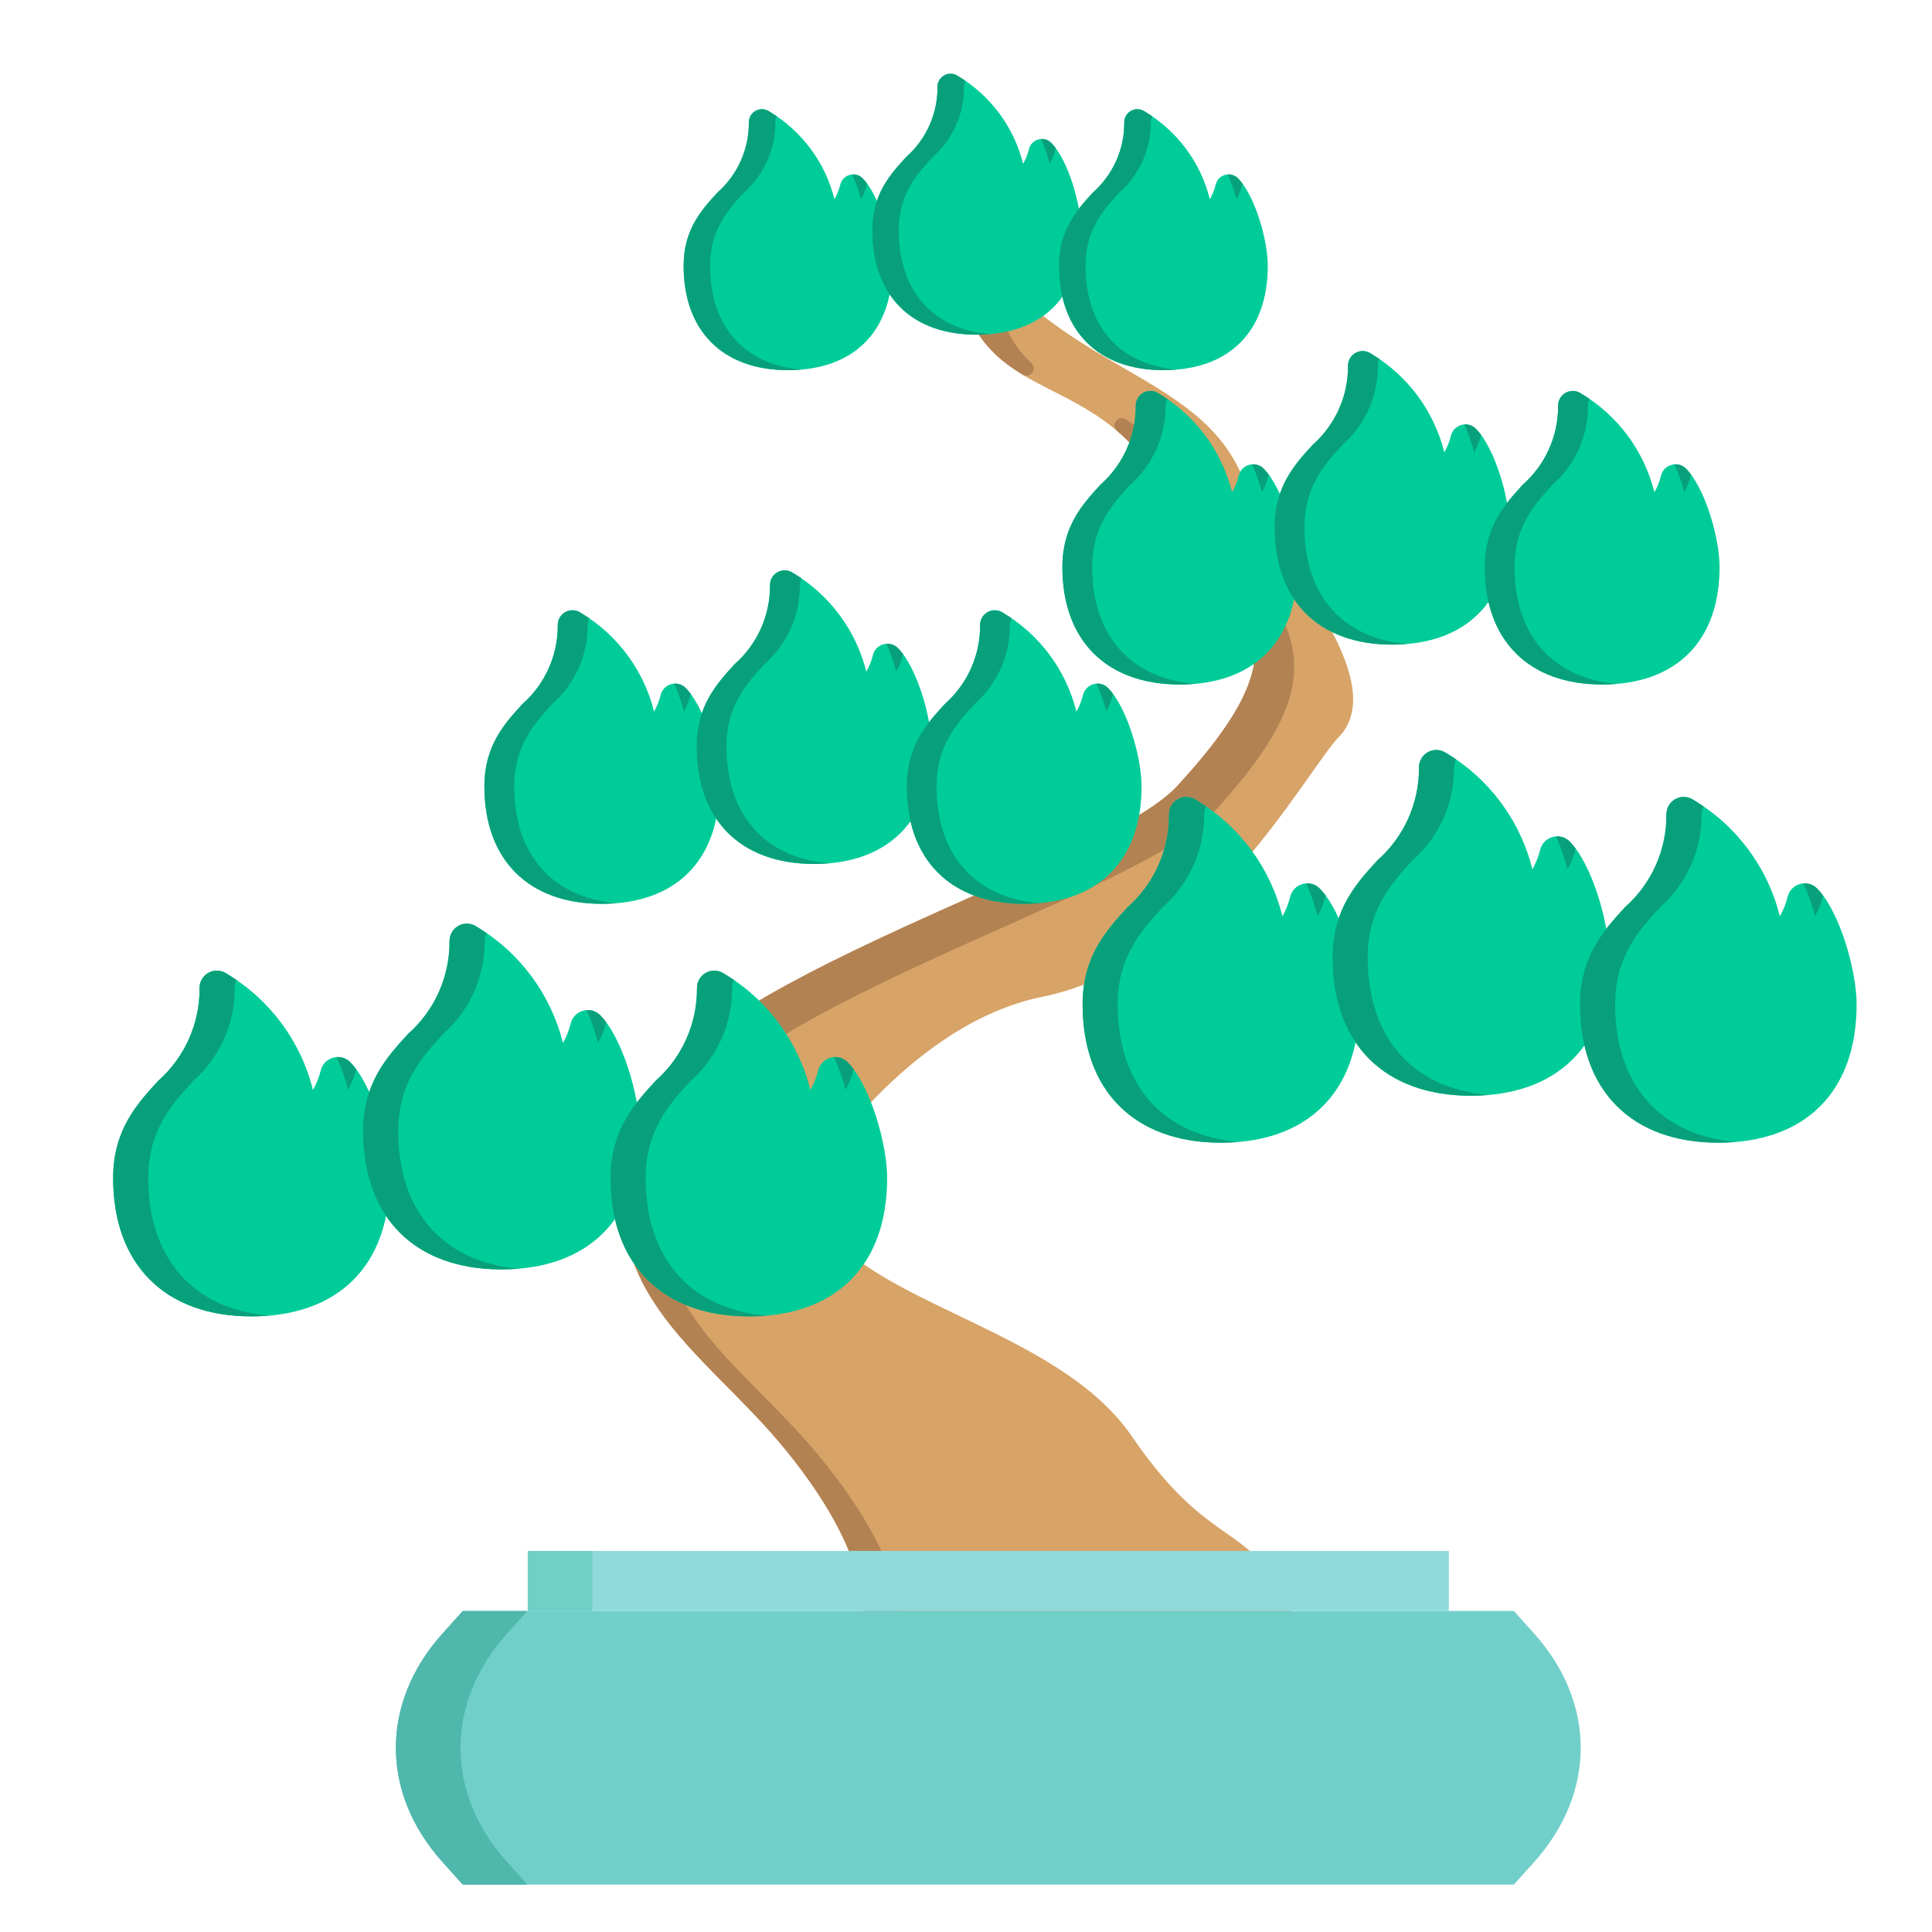
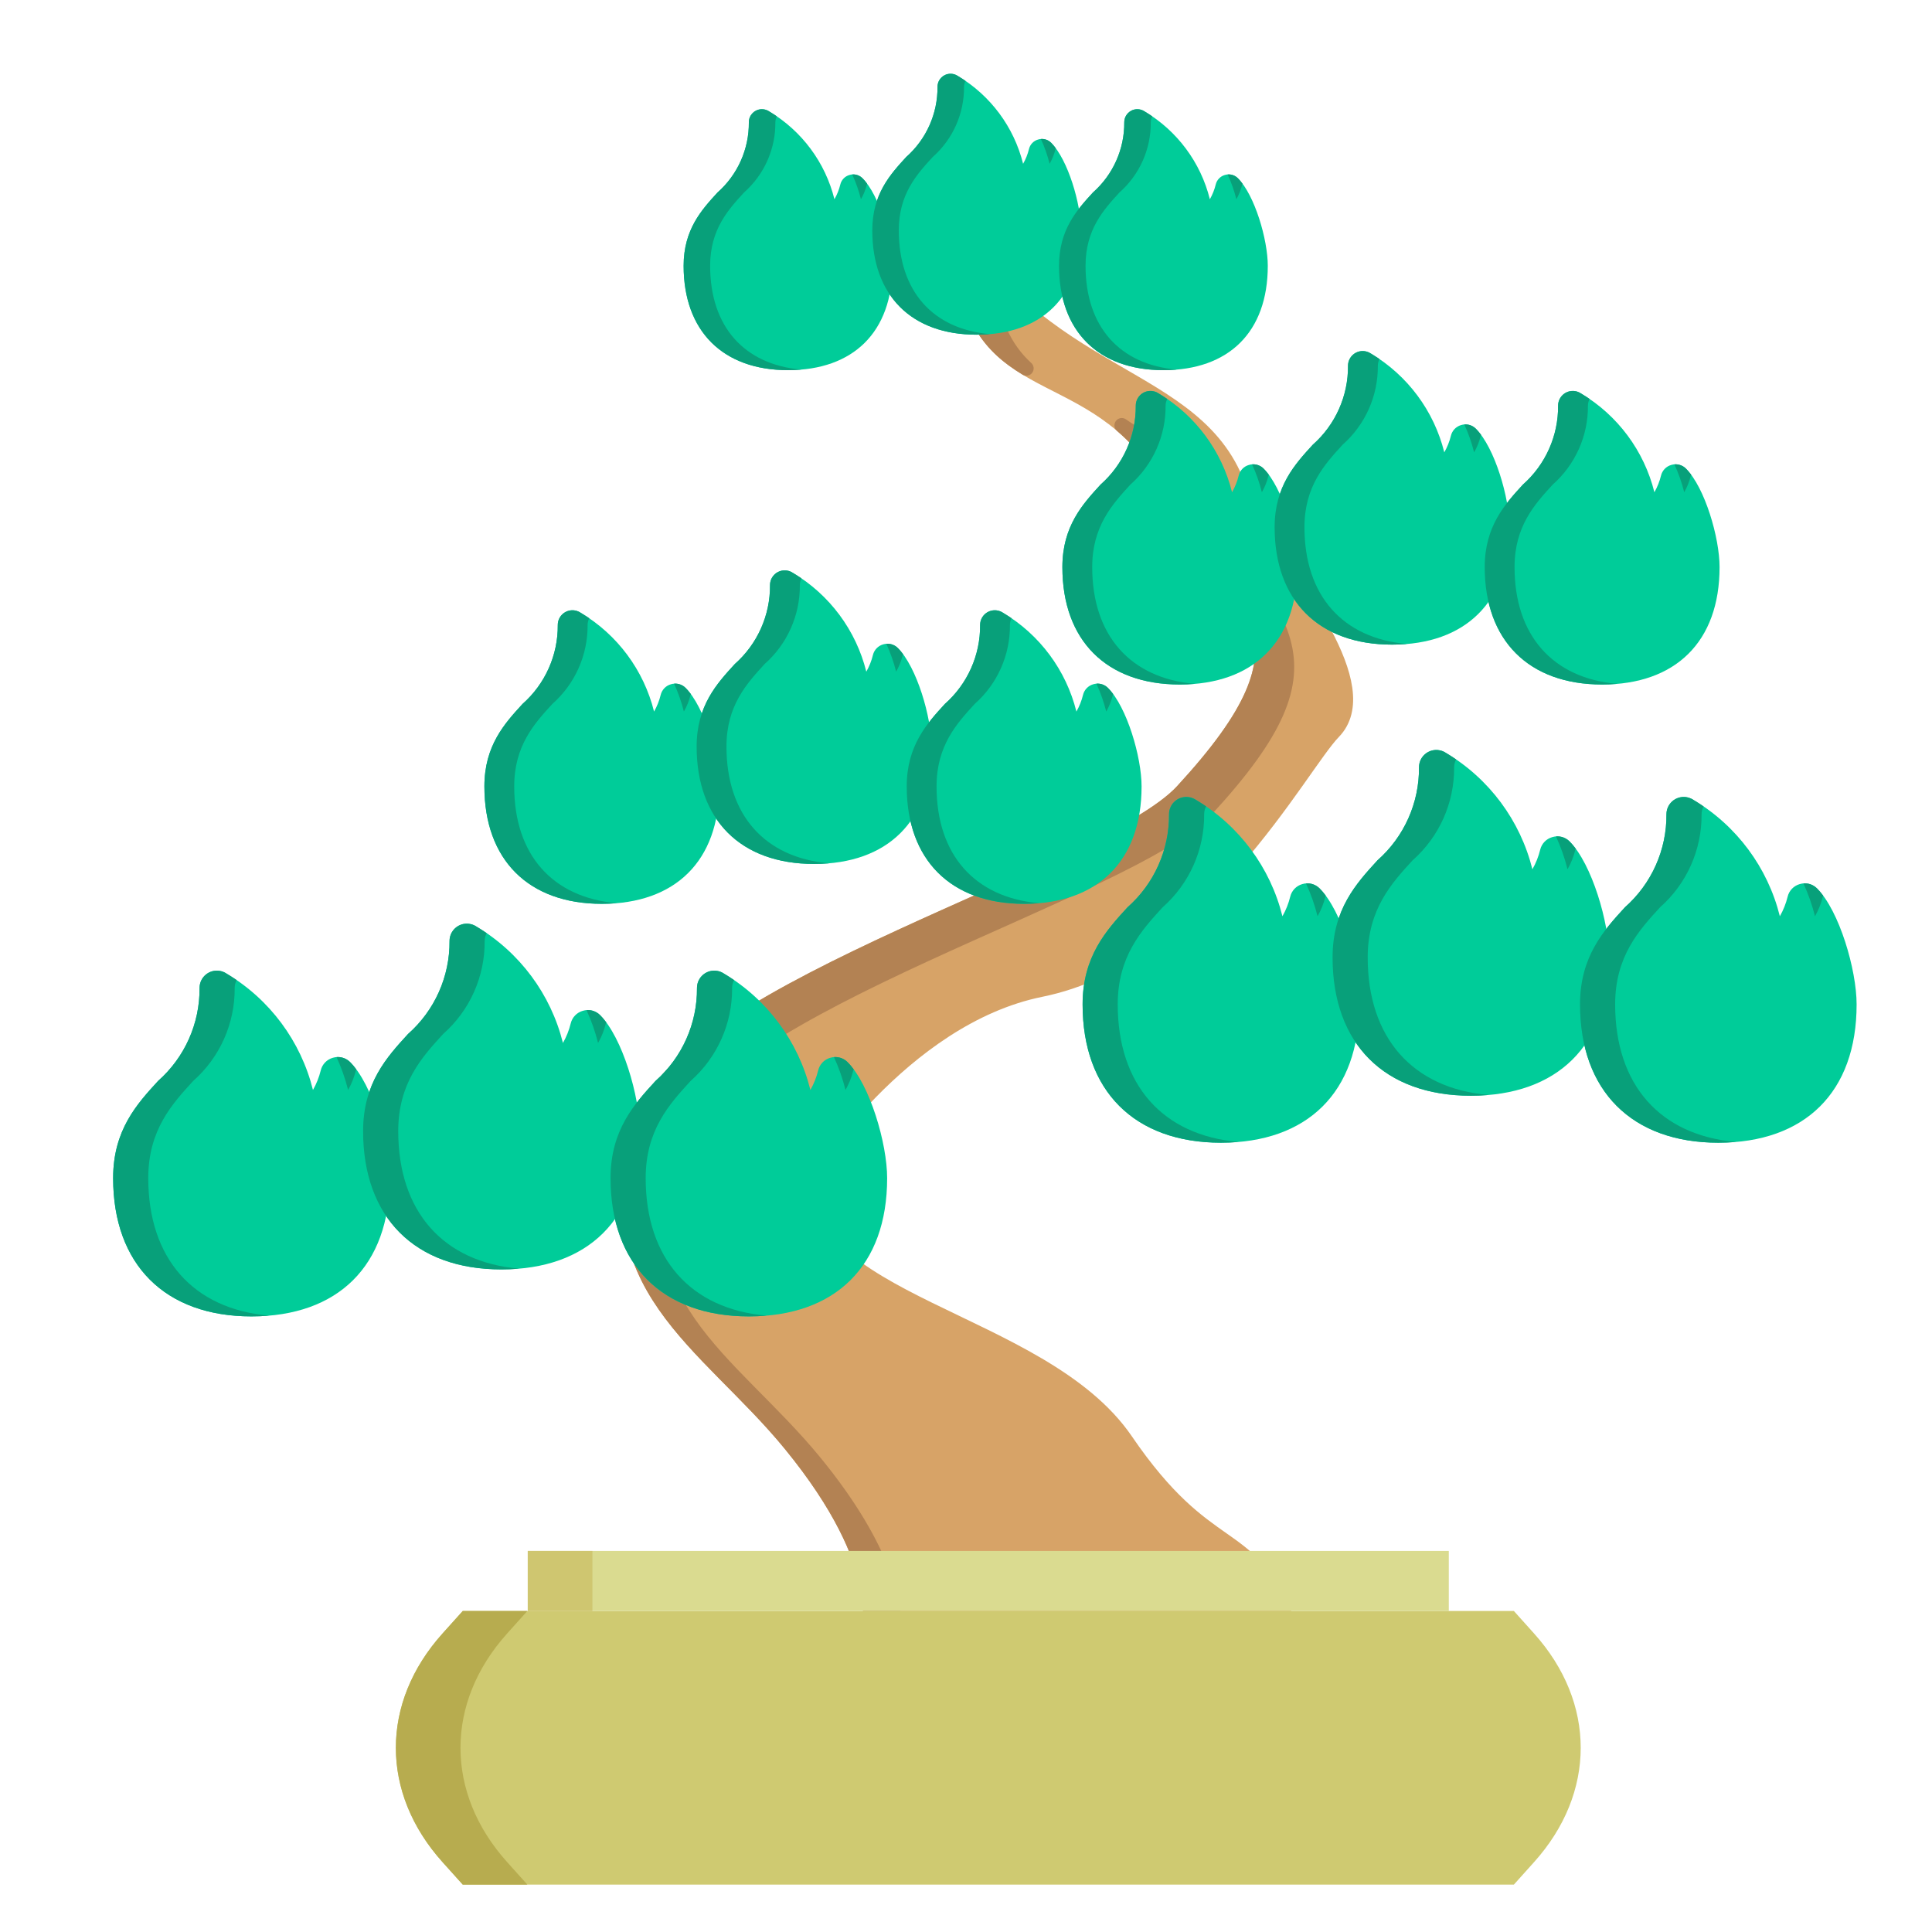
<svg xmlns="http://www.w3.org/2000/svg" width="500" height="500" viewBox="0 0 132.292 132.292" version="1.1" id="svg2515">
  <defs id="defs2512">
    <marker style="overflow:visible" id="Arrow1Sstart" refX="0.0" refY="0.0" orient="auto">
      <path transform="scale(0.2) translate(6,0)" style="fill-rule:evenodd;fill:context-stroke;stroke:context-stroke;stroke-width:1.0pt" d="M 0.0,0.0 L 5.0,-5.0 L -12.5,0.0 L 5.0,5.0 L 0.0,0.0 z " id="path24092" />
    </marker>
    <marker style="overflow:visible" id="Arrow1Mstart" refX="0.0" refY="0.0" orient="auto">
      <path transform="scale(0.4) translate(10,0)" style="fill-rule:evenodd;fill:context-stroke;stroke:context-stroke;stroke-width:1.0pt" d="M 0.0,0.0 L 5.0,-5.0 L -12.5,0.0 L 5.0,5.0 L 0.0,0.0 z " id="path24086" />
    </marker>
    <marker style="overflow:visible" id="Arrow1Lstart" refX="0.0" refY="0.0" orient="auto">
      <path transform="scale(0.8) translate(12.5,0)" style="fill-rule:evenodd;fill:context-stroke;stroke:context-stroke;stroke-width:1.0pt" d="M 0.0,0.0 L 5.0,-5.0 L -12.5,0.0 L 5.0,5.0 L 0.0,0.0 z " id="path24080" />
    </marker>
    <marker style="overflow:visible;" id="Arrow1Lend" refX="0.0" refY="0.0" orient="auto">
      <path transform="scale(0.8) rotate(180) translate(12.5,0)" style="fill-rule:evenodd;fill:context-stroke;stroke:context-stroke;stroke-width:1.0pt;" d="M 0.0,0.0 L 5.0,-5.0 L -12.5,0.0 L 5.0,5.0 L 0.0,0.0 z " id="path24083" />
    </marker>
  </defs>
  <g id="g17385" style="display:inline">
    <g id="g17299" transform="translate(157.3606,-8.437249)" style="display:inline">
      <g id="g17297" transform="translate(-99.28418,15.20766)">
        <path style="display:inline;fill:#d7a367;fill-opacity:1;stroke:#d7a367;stroke-width:1;stroke-linecap:round;stroke-linejoin:round;stroke-miterlimit:4;stroke-dasharray:none;stroke-opacity:1" d="m 1.344,105.024 c 0,0 1.673,-4.389 -5.296,-12.902 -5.77,-7.049 -13.809,-10.891 -10.081,-22.221 2.988,-9.082 31.716,-16.843 36.924,-22.5 9.821,-10.668 4.68,-12.62 -1.584,-22.12 C 16.12,17.414 8.071,20.958 7.757,9.587 14.804,20.12 25.572,18.866 27.252,28.552 c 3.254,4.596 8.983,11.719 5.985,14.798 -2.295,2.358 -9.085,15.422 -20.035,17.643 -9.59,1.945 -16.163,12.614 -16.163,12.614 -0.839,8.885 16.191,9.785 21.974,18.255 5.645,8.267 8.359,5.775 10.958,12.104 1.205,2.935 -28.628,1.058 -28.628,1.058 z" id="path17293" />
        <path id="path17295" style="display:inline;fill:#b38253;fill-opacity:1;stroke:#b38253;stroke-width:3.78;stroke-linecap:round;stroke-linejoin:round;stroke-miterlimit:4;stroke-dasharray:none;stroke-opacity:1" d="m 616.936,1.889 c 0.554,20.135 7.527,27.897 16.799,33.518 -5.457,-5.012 -9.353,-12.214 -10.316,-24.99 -2.229,-2.607 -4.402,-5.418 -6.482,-8.527 z m 41.488,48.254 c 3.4,2.903 6.69,6.466 9.721,11.062 23.672,35.907 43.106,43.282 5.986,83.604 -19.681,21.379 -128.26,50.713 -139.555,85.039 -14.09,42.819 16.293,57.342 38.102,83.984 26.34,32.177 20.018,48.764 20.018,48.764 0,0 2.854,0.168 6.918,0.391 0.264,-6.793 -1.991,-21.722 -20.65,-44.516 -21.809,-26.642 -52.191,-41.163 -38.102,-83.982 11.295,-34.326 119.873,-63.662 139.555,-85.041 37.119,-40.322 17.685,-47.696 -5.986,-83.604 -4.872,-7.39 -10.412,-12.112 -16.006,-15.701 z" transform="matrix(0.2645833,0,0,0.2645833,-155.4735,9.087183)" />
      </g>
    </g>
-     <g id="g48333-8" transform="matrix(0.8955745,0,0,0.6629357,-54.80815,72.55328)" style="display:inline">
-       <path d="m 178.491,59.279 -1.545,-2.325 H 96.581 l -1.547,2.325 c -4.758,7.154 -4.758,16.464 0,23.615 l 1.547,2.325 h 80.365 l 1.545,-2.325 c 4.755,-7.151 4.755,-16.461 0,-23.615" style="fill:#71cfca;fill-opacity:1;fill-rule:nonzero;stroke:none;stroke-width:0.035" id="path508-3-9" />
-       <path d="m 99.975,59.279 1.546,-2.325 h -4.94 l -1.547,2.325 c -4.758,7.154 -4.758,16.464 0,23.615 l 1.547,2.325 h 4.94 l -1.546,-2.325 c -4.758,-7.151 -4.758,-16.461 0,-23.615" style="fill:#4fb7ac;fill-opacity:1;fill-rule:nonzero;stroke:none;stroke-width:0.035" id="path524-6-7" />
-       <path d="m 101.551,50.753 h 70.421 v 6.202 h -70.421 v -6.202" style="fill:#90dadb;fill-opacity:1;fill-rule:nonzero;stroke:none;stroke-width:0.035" id="path528-6-3" />
-       <path d="m 101.551,50.753 h 4.941 v 6.202 h -4.941 v -6.202" style="fill:#70cfc6;fill-opacity:1;fill-rule:nonzero;stroke:none;stroke-width:0.035" id="path530-0" />
+     <g id="g48333-5-3" transform="matrix(0.8955745,0,0,0.6629357,-54.80815,72.55328)" style="display:inline">
+       <path d="m 178.491,59.279 -1.545,-2.325 H 96.581 l -1.547,2.325 c -4.758,7.154 -4.758,16.464 0,23.615 l 1.547,2.325 h 80.365 l 1.545,-2.325 c 4.755,-7.151 4.755,-16.461 0,-23.615" style="fill:#cfca71;fill-opacity:1;fill-rule:nonzero;stroke:none;stroke-width:0.035" id="path508-3-3-4" />
+       <path d="m 99.975,59.279 1.546,-2.325 h -4.94 l -1.547,2.325 c -4.758,7.154 -4.758,16.464 0,23.615 l 1.547,2.325 h 4.94 l -1.546,-2.325 c -4.758,-7.151 -4.758,-16.461 0,-23.615" style="fill:#b7ac4f;fill-opacity:1;fill-rule:nonzero;stroke:none;stroke-width:0.035" id="path524-6-5-7" />
+       <path d="m 101.551,50.753 h 70.421 v 6.202 h -70.421 v -6.202" style="fill:#dadb90;fill-opacity:1;fill-rule:nonzero;stroke:none;stroke-width:0.035" id="path528-6-1-4" />
+       <path d="m 101.551,50.753 h 4.941 v 6.202 h -4.941 v -6.202" style="fill:#cfc670;fill-opacity:1;fill-rule:nonzero;stroke:none;stroke-width:0.035" id="path530-8-0" />
    </g>
    <g id="g46067-2" transform="matrix(0.7575828,0,0,0.7575828,-79.40374,23.15476)" style="display:inline">
      <g id="g46003-3" transform="translate(-14.40583,44.90128)">
        <path id="primary-28" d="m 150.864,20.533 a 1.562,1.562 0 0 0 -1.562,-0.391 1.562,1.562 0 0 0 -1.094,1.141 6.828,6.828 0 0 1 -0.703,1.766 17.016,17.016 0 0 0 -7.812,-10.516 1.562,1.562 0 0 0 -2.438,1.297 11.094,11.094 0 0 1 -3.75,8.406 c -1.906,2.078 -4.062,4.438 -4.062,8.781 0,7.812 4.688,12.5 12.5,12.5 7.812,0 12.5,-4.547 12.5,-12.5 0,-3.125 -1.562,-8.469 -3.578,-10.484 z" style="fill:#00cc99;fill-opacity:1;stroke-width:1.562" />
        <path id="primary-4-71" style="display:inline;fill:#08a07a;fill-opacity:1;stroke-width:1.562" d="m 138.731,12.268 a 1.562,1.562 0 0 0 -1.476,1.562 11.094,11.094 0 0 1 -3.75,8.406 c -1.906,2.078 -4.062,4.438 -4.062,8.781 0,7.812 4.688,12.5 12.5,12.5 0.548,0 1.081,-0.023 1.598,-0.068 -6.862,-0.597 -10.923,-5.161 -10.923,-12.432 0,-4.344 2.156,-6.703 4.062,-8.781 a 11.094,11.094 0 0 0 3.75,-8.406 1.562,1.562 0 0 1 0.177,-0.712 17.016,17.016 0 0 0 -0.914,-0.585 1.562,1.562 0 0 0 -0.962,-0.266 z m 10.905,7.812 a 17.016,17.016 0 0 1 1.044,2.969 6.828,6.828 0 0 0 0.703,-1.766 1.562,1.562 0 0 1 0.035,-0.1 c -0.18,-0.243 -0.365,-0.461 -0.554,-0.65 a 1.562,1.562 0 0 0 -1.229,-0.454 z" />
      </g>
      <g id="g46003-0-82" transform="translate(8.188167,40.65533)" style="display:inline">
        <path id="primary-2-4" d="m 150.864,20.533 a 1.562,1.562 0 0 0 -1.562,-0.391 1.562,1.562 0 0 0 -1.094,1.141 6.828,6.828 0 0 1 -0.703,1.766 17.016,17.016 0 0 0 -7.812,-10.516 1.562,1.562 0 0 0 -2.438,1.297 11.094,11.094 0 0 1 -3.75,8.406 c -1.906,2.078 -4.062,4.438 -4.062,8.781 0,7.812 4.688,12.5 12.5,12.5 7.812,0 12.5,-4.547 12.5,-12.5 0,-3.125 -1.562,-8.469 -3.578,-10.484 z" style="fill:#00cc99;fill-opacity:1;stroke-width:1.562" />
        <path id="primary-4-5-9" style="display:inline;fill:#08a07a;fill-opacity:1;stroke-width:1.562" d="m 138.731,12.268 a 1.562,1.562 0 0 0 -1.476,1.562 11.094,11.094 0 0 1 -3.75,8.406 c -1.906,2.078 -4.062,4.438 -4.062,8.781 0,7.812 4.688,12.5 12.5,12.5 0.548,0 1.081,-0.023 1.598,-0.068 -6.862,-0.597 -10.923,-5.161 -10.923,-12.432 0,-4.344 2.156,-6.703 4.062,-8.781 a 11.094,11.094 0 0 0 3.75,-8.406 1.562,1.562 0 0 1 0.177,-0.712 17.016,17.016 0 0 0 -0.914,-0.585 1.562,1.562 0 0 0 -0.962,-0.266 z m 10.905,7.812 a 17.016,17.016 0 0 1 1.044,2.969 6.828,6.828 0 0 0 0.703,-1.766 1.562,1.562 0 0 1 0.035,-0.1 c -0.18,-0.243 -0.365,-0.461 -0.554,-0.65 a 1.562,1.562 0 0 0 -1.229,-0.454 z" />
      </g>
      <g id="g46003-7-0" transform="translate(30.55352,44.90148)" style="display:inline">
        <path id="primary-1-5" d="m 150.864,20.533 a 1.562,1.562 0 0 0 -1.562,-0.391 1.562,1.562 0 0 0 -1.094,1.141 6.828,6.828 0 0 1 -0.703,1.766 17.016,17.016 0 0 0 -7.812,-10.516 1.562,1.562 0 0 0 -2.438,1.297 11.094,11.094 0 0 1 -3.75,8.406 c -1.906,2.078 -4.062,4.438 -4.062,8.781 0,7.812 4.688,12.5 12.5,12.5 7.812,0 12.5,-4.547 12.5,-12.5 0,-3.125 -1.562,-8.469 -3.578,-10.484 z" style="fill:#00cc99;fill-opacity:1;stroke-width:1.562" />
        <path id="primary-4-9-5" style="display:inline;fill:#08a07a;fill-opacity:1;stroke-width:1.562" d="m 138.731,12.268 a 1.562,1.562 0 0 0 -1.476,1.562 11.094,11.094 0 0 1 -3.75,8.406 c -1.906,2.078 -4.062,4.438 -4.062,8.781 0,7.812 4.688,12.5 12.5,12.5 0.548,0 1.081,-0.023 1.598,-0.068 -6.862,-0.597 -10.923,-5.161 -10.923,-12.432 0,-4.344 2.156,-6.703 4.062,-8.781 a 11.094,11.094 0 0 0 3.75,-8.406 1.562,1.562 0 0 1 0.177,-0.712 17.016,17.016 0 0 0 -0.914,-0.585 1.562,1.562 0 0 0 -0.962,-0.266 z m 10.905,7.812 a 17.016,17.016 0 0 1 1.044,2.969 6.828,6.828 0 0 0 0.703,-1.766 1.562,1.562 0 0 1 0.035,-0.1 c -0.18,-0.243 -0.365,-0.461 -0.554,-0.65 a 1.562,1.562 0 0 0 -1.229,-0.454 z" />
      </g>
    </g>
    <g id="g46067-2-3" transform="matrix(0.6432307,0,0,0.6432307,-40.82704,5.015417)" style="display:inline">
      <g id="g46003-3-3" transform="translate(-14.40583,44.90128)">
        <path id="primary-28-4" d="m 150.864,20.533 a 1.562,1.562 0 0 0 -1.562,-0.391 1.562,1.562 0 0 0 -1.094,1.141 6.828,6.828 0 0 1 -0.703,1.766 17.016,17.016 0 0 0 -7.812,-10.516 1.562,1.562 0 0 0 -2.438,1.297 11.094,11.094 0 0 1 -3.75,8.406 c -1.906,2.078 -4.062,4.438 -4.062,8.781 0,7.812 4.688,12.5 12.5,12.5 7.812,0 12.5,-4.547 12.5,-12.5 0,-3.125 -1.562,-8.469 -3.578,-10.484 z" style="fill:#00cc99;fill-opacity:1;stroke-width:1.562" />
        <path id="primary-4-71-66" style="display:inline;fill:#08a07a;fill-opacity:1;stroke-width:1.562" d="m 138.731,12.268 a 1.562,1.562 0 0 0 -1.476,1.562 11.094,11.094 0 0 1 -3.75,8.406 c -1.906,2.078 -4.062,4.438 -4.062,8.781 0,7.812 4.688,12.5 12.5,12.5 0.548,0 1.081,-0.023 1.598,-0.068 -6.862,-0.597 -10.923,-5.161 -10.923,-12.432 0,-4.344 2.156,-6.703 4.062,-8.781 a 11.094,11.094 0 0 0 3.75,-8.406 1.562,1.562 0 0 1 0.177,-0.712 17.016,17.016 0 0 0 -0.914,-0.585 1.562,1.562 0 0 0 -0.962,-0.266 z m 10.905,7.812 a 17.016,17.016 0 0 1 1.044,2.969 6.828,6.828 0 0 0 0.703,-1.766 1.562,1.562 0 0 1 0.035,-0.1 c -0.18,-0.243 -0.365,-0.461 -0.554,-0.65 a 1.562,1.562 0 0 0 -1.229,-0.454 z" />
      </g>
      <g id="g46003-0-82-8" transform="translate(8.188167,40.65533)" style="display:inline">
        <path id="primary-2-4-5" d="m 150.864,20.533 a 1.562,1.562 0 0 0 -1.562,-0.391 1.562,1.562 0 0 0 -1.094,1.141 6.828,6.828 0 0 1 -0.703,1.766 17.016,17.016 0 0 0 -7.812,-10.516 1.562,1.562 0 0 0 -2.438,1.297 11.094,11.094 0 0 1 -3.75,8.406 c -1.906,2.078 -4.062,4.438 -4.062,8.781 0,7.812 4.688,12.5 12.5,12.5 7.812,0 12.5,-4.547 12.5,-12.5 0,-3.125 -1.562,-8.469 -3.578,-10.484 z" style="fill:#00cc99;fill-opacity:1;stroke-width:1.562" />
        <path id="primary-4-5-9-7" style="display:inline;fill:#08a07a;fill-opacity:1;stroke-width:1.562" d="m 138.731,12.268 a 1.562,1.562 0 0 0 -1.476,1.562 11.094,11.094 0 0 1 -3.75,8.406 c -1.906,2.078 -4.062,4.438 -4.062,8.781 0,7.812 4.688,12.5 12.5,12.5 0.548,0 1.081,-0.023 1.598,-0.068 -6.862,-0.597 -10.923,-5.161 -10.923,-12.432 0,-4.344 2.156,-6.703 4.062,-8.781 a 11.094,11.094 0 0 0 3.75,-8.406 1.562,1.562 0 0 1 0.177,-0.712 17.016,17.016 0 0 0 -0.914,-0.585 1.562,1.562 0 0 0 -0.962,-0.266 z m 10.905,7.812 a 17.016,17.016 0 0 1 1.044,2.969 6.828,6.828 0 0 0 0.703,-1.766 1.562,1.562 0 0 1 0.035,-0.1 c -0.18,-0.243 -0.365,-0.461 -0.554,-0.65 a 1.562,1.562 0 0 0 -1.229,-0.454 z" />
      </g>
      <g id="g46003-7-0-4" transform="translate(30.55352,44.90148)" style="display:inline">
        <path id="primary-1-5-5" d="m 150.864,20.533 a 1.562,1.562 0 0 0 -1.562,-0.391 1.562,1.562 0 0 0 -1.094,1.141 6.828,6.828 0 0 1 -0.703,1.766 17.016,17.016 0 0 0 -7.812,-10.516 1.562,1.562 0 0 0 -2.438,1.297 11.094,11.094 0 0 1 -3.75,8.406 c -1.906,2.078 -4.062,4.438 -4.062,8.781 0,7.812 4.688,12.5 12.5,12.5 7.812,0 12.5,-4.547 12.5,-12.5 0,-3.125 -1.562,-8.469 -3.578,-10.484 z" style="fill:#00cc99;fill-opacity:1;stroke-width:1.562" />
        <path id="primary-4-9-5-7" style="display:inline;fill:#08a07a;fill-opacity:1;stroke-width:1.562" d="m 138.731,12.268 a 1.562,1.562 0 0 0 -1.476,1.562 11.094,11.094 0 0 1 -3.75,8.406 c -1.906,2.078 -4.062,4.438 -4.062,8.781 0,7.812 4.688,12.5 12.5,12.5 0.548,0 1.081,-0.023 1.598,-0.068 -6.862,-0.597 -10.923,-5.161 -10.923,-12.432 0,-4.344 2.156,-6.703 4.062,-8.781 a 11.094,11.094 0 0 0 3.75,-8.406 1.562,1.562 0 0 1 0.177,-0.712 17.016,17.016 0 0 0 -0.914,-0.585 1.562,1.562 0 0 0 -0.962,-0.266 z m 10.905,7.812 a 17.016,17.016 0 0 1 1.044,2.969 6.828,6.828 0 0 0 0.703,-1.766 1.562,1.562 0 0 1 0.035,-0.1 c -0.18,-0.243 -0.365,-0.461 -0.554,-0.65 a 1.562,1.562 0 0 0 -1.229,-0.454 z" />
      </g>
    </g>
    <g id="g46067-2-3-1" transform="matrix(0.6432307,0,0,0.6432307,-1.249632,-10.00217)" style="display:inline">
      <g id="g46003-3-3-6" transform="translate(-14.40583,44.90128)">
        <path id="primary-28-4-1" d="m 150.864,20.533 a 1.562,1.562 0 0 0 -1.562,-0.391 1.562,1.562 0 0 0 -1.094,1.141 6.828,6.828 0 0 1 -0.703,1.766 17.016,17.016 0 0 0 -7.812,-10.516 1.562,1.562 0 0 0 -2.438,1.297 11.094,11.094 0 0 1 -3.75,8.406 c -1.906,2.078 -4.062,4.438 -4.062,8.781 0,7.812 4.688,12.5 12.5,12.5 7.812,0 12.5,-4.547 12.5,-12.5 0,-3.125 -1.562,-8.469 -3.578,-10.484 z" style="fill:#00cc99;fill-opacity:1;stroke-width:1.562" />
        <path id="primary-4-71-66-0" style="display:inline;fill:#08a07a;fill-opacity:1;stroke-width:1.562" d="m 138.731,12.268 a 1.562,1.562 0 0 0 -1.476,1.562 11.094,11.094 0 0 1 -3.75,8.406 c -1.906,2.078 -4.062,4.438 -4.062,8.781 0,7.812 4.688,12.5 12.5,12.5 0.548,0 1.081,-0.023 1.598,-0.068 -6.862,-0.597 -10.923,-5.161 -10.923,-12.432 0,-4.344 2.156,-6.703 4.062,-8.781 a 11.094,11.094 0 0 0 3.75,-8.406 1.562,1.562 0 0 1 0.177,-0.712 17.016,17.016 0 0 0 -0.914,-0.585 1.562,1.562 0 0 0 -0.962,-0.266 z m 10.905,7.812 a 17.016,17.016 0 0 1 1.044,2.969 6.828,6.828 0 0 0 0.703,-1.766 1.562,1.562 0 0 1 0.035,-0.1 c -0.18,-0.243 -0.365,-0.461 -0.554,-0.65 a 1.562,1.562 0 0 0 -1.229,-0.454 z" />
      </g>
      <g id="g46003-0-82-8-3" transform="translate(8.188167,40.65533)" style="display:inline">
        <path id="primary-2-4-5-2" d="m 150.864,20.533 a 1.562,1.562 0 0 0 -1.562,-0.391 1.562,1.562 0 0 0 -1.094,1.141 6.828,6.828 0 0 1 -0.703,1.766 17.016,17.016 0 0 0 -7.812,-10.516 1.562,1.562 0 0 0 -2.438,1.297 11.094,11.094 0 0 1 -3.75,8.406 c -1.906,2.078 -4.062,4.438 -4.062,8.781 0,7.812 4.688,12.5 12.5,12.5 7.812,0 12.5,-4.547 12.5,-12.5 0,-3.125 -1.562,-8.469 -3.578,-10.484 z" style="fill:#00cc99;fill-opacity:1;stroke-width:1.562" />
        <path id="primary-4-5-9-7-7" style="display:inline;fill:#08a07a;fill-opacity:1;stroke-width:1.562" d="m 138.731,12.268 a 1.562,1.562 0 0 0 -1.476,1.562 11.094,11.094 0 0 1 -3.75,8.406 c -1.906,2.078 -4.062,4.438 -4.062,8.781 0,7.812 4.688,12.5 12.5,12.5 0.548,0 1.081,-0.023 1.598,-0.068 -6.862,-0.597 -10.923,-5.161 -10.923,-12.432 0,-4.344 2.156,-6.703 4.062,-8.781 a 11.094,11.094 0 0 0 3.75,-8.406 1.562,1.562 0 0 1 0.177,-0.712 17.016,17.016 0 0 0 -0.914,-0.585 1.562,1.562 0 0 0 -0.962,-0.266 z m 10.905,7.812 a 17.016,17.016 0 0 1 1.044,2.969 6.828,6.828 0 0 0 0.703,-1.766 1.562,1.562 0 0 1 0.035,-0.1 c -0.18,-0.243 -0.365,-0.461 -0.554,-0.65 a 1.562,1.562 0 0 0 -1.229,-0.454 z" />
      </g>
      <g id="g46003-7-0-4-5" transform="translate(30.55352,44.90148)" style="display:inline">
        <path id="primary-1-5-5-3" d="m 150.864,20.533 a 1.562,1.562 0 0 0 -1.562,-0.391 1.562,1.562 0 0 0 -1.094,1.141 6.828,6.828 0 0 1 -0.703,1.766 17.016,17.016 0 0 0 -7.812,-10.516 1.562,1.562 0 0 0 -2.438,1.297 11.094,11.094 0 0 1 -3.75,8.406 c -1.906,2.078 -4.062,4.438 -4.062,8.781 0,7.812 4.688,12.5 12.5,12.5 7.812,0 12.5,-4.547 12.5,-12.5 0,-3.125 -1.562,-8.469 -3.578,-10.484 z" style="fill:#00cc99;fill-opacity:1;stroke-width:1.562" />
        <path id="primary-4-9-5-7-4" style="display:inline;fill:#08a07a;fill-opacity:1;stroke-width:1.562" d="m 138.731,12.268 a 1.562,1.562 0 0 0 -1.476,1.562 11.094,11.094 0 0 1 -3.75,8.406 c -1.906,2.078 -4.062,4.438 -4.062,8.781 0,7.812 4.688,12.5 12.5,12.5 0.548,0 1.081,-0.023 1.598,-0.068 -6.862,-0.597 -10.923,-5.161 -10.923,-12.432 0,-4.344 2.156,-6.703 4.062,-8.781 a 11.094,11.094 0 0 0 3.75,-8.406 1.562,1.562 0 0 1 0.177,-0.712 17.016,17.016 0 0 0 -0.914,-0.585 1.562,1.562 0 0 0 -0.962,-0.266 z m 10.905,7.812 a 17.016,17.016 0 0 1 1.044,2.969 6.828,6.828 0 0 0 0.703,-1.766 1.562,1.562 0 0 1 0.035,-0.1 c -0.18,-0.243 -0.365,-0.461 -0.554,-0.65 a 1.562,1.562 0 0 0 -1.229,-0.454 z" />
      </g>
    </g>
    <g id="g46067-2-3-1-9" transform="matrix(0.5717606,0,0,0.5717606,-18.96311,-25.20796)" style="display:inline">
      <g id="g46003-3-3-6-5" transform="translate(-14.40583,44.90128)">
        <path id="primary-28-4-1-9" d="m 150.864,20.533 a 1.562,1.562 0 0 0 -1.562,-0.391 1.562,1.562 0 0 0 -1.094,1.141 6.828,6.828 0 0 1 -0.703,1.766 17.016,17.016 0 0 0 -7.812,-10.516 1.562,1.562 0 0 0 -2.438,1.297 11.094,11.094 0 0 1 -3.75,8.406 c -1.906,2.078 -4.062,4.438 -4.062,8.781 0,7.812 4.688,12.5 12.5,12.5 7.812,0 12.5,-4.547 12.5,-12.5 0,-3.125 -1.562,-8.469 -3.578,-10.484 z" style="fill:#00cc99;fill-opacity:1;stroke-width:1.562" />
        <path id="primary-4-71-66-0-2" style="display:inline;fill:#08a07a;fill-opacity:1;stroke-width:1.562" d="m 138.731,12.268 a 1.562,1.562 0 0 0 -1.476,1.562 11.094,11.094 0 0 1 -3.75,8.406 c -1.906,2.078 -4.062,4.438 -4.062,8.781 0,7.812 4.688,12.5 12.5,12.5 0.548,0 1.081,-0.023 1.598,-0.068 -6.862,-0.597 -10.923,-5.161 -10.923,-12.432 0,-4.344 2.156,-6.703 4.062,-8.781 a 11.094,11.094 0 0 0 3.75,-8.406 1.562,1.562 0 0 1 0.177,-0.712 17.016,17.016 0 0 0 -0.914,-0.585 1.562,1.562 0 0 0 -0.962,-0.266 z m 10.905,7.812 a 17.016,17.016 0 0 1 1.044,2.969 6.828,6.828 0 0 0 0.703,-1.766 1.562,1.562 0 0 1 0.035,-0.1 c -0.18,-0.243 -0.365,-0.461 -0.554,-0.65 a 1.562,1.562 0 0 0 -1.229,-0.454 z" />
      </g>
      <g id="g46003-0-82-8-3-0" transform="translate(8.188167,40.65533)" style="display:inline">
        <path id="primary-2-4-5-2-6" d="m 150.864,20.533 a 1.562,1.562 0 0 0 -1.562,-0.391 1.562,1.562 0 0 0 -1.094,1.141 6.828,6.828 0 0 1 -0.703,1.766 17.016,17.016 0 0 0 -7.812,-10.516 1.562,1.562 0 0 0 -2.438,1.297 11.094,11.094 0 0 1 -3.75,8.406 c -1.906,2.078 -4.062,4.438 -4.062,8.781 0,7.812 4.688,12.5 12.5,12.5 7.812,0 12.5,-4.547 12.5,-12.5 0,-3.125 -1.562,-8.469 -3.578,-10.484 z" style="fill:#00cc99;fill-opacity:1;stroke-width:1.562" />
        <path id="primary-4-5-9-7-7-2" style="display:inline;fill:#08a07a;fill-opacity:1;stroke-width:1.562" d="m 138.731,12.268 a 1.562,1.562 0 0 0 -1.476,1.562 11.094,11.094 0 0 1 -3.75,8.406 c -1.906,2.078 -4.062,4.438 -4.062,8.781 0,7.812 4.688,12.5 12.5,12.5 0.548,0 1.081,-0.023 1.598,-0.068 -6.862,-0.597 -10.923,-5.161 -10.923,-12.432 0,-4.344 2.156,-6.703 4.062,-8.781 a 11.094,11.094 0 0 0 3.75,-8.406 1.562,1.562 0 0 1 0.177,-0.712 17.016,17.016 0 0 0 -0.914,-0.585 1.562,1.562 0 0 0 -0.962,-0.266 z m 10.905,7.812 a 17.016,17.016 0 0 1 1.044,2.969 6.828,6.828 0 0 0 0.703,-1.766 1.562,1.562 0 0 1 0.035,-0.1 c -0.18,-0.243 -0.365,-0.461 -0.554,-0.65 a 1.562,1.562 0 0 0 -1.229,-0.454 z" />
      </g>
      <g id="g46003-7-0-4-5-4" transform="translate(30.55352,44.90148)" style="display:inline">
        <path id="primary-1-5-5-3-7" d="m 150.864,20.533 a 1.562,1.562 0 0 0 -1.562,-0.391 1.562,1.562 0 0 0 -1.094,1.141 6.828,6.828 0 0 1 -0.703,1.766 17.016,17.016 0 0 0 -7.812,-10.516 1.562,1.562 0 0 0 -2.438,1.297 11.094,11.094 0 0 1 -3.75,8.406 c -1.906,2.078 -4.062,4.438 -4.062,8.781 0,7.812 4.688,12.5 12.5,12.5 7.812,0 12.5,-4.547 12.5,-12.5 0,-3.125 -1.562,-8.469 -3.578,-10.484 z" style="fill:#00cc99;fill-opacity:1;stroke-width:1.562" />
        <path id="primary-4-9-5-7-4-0" style="display:inline;fill:#08a07a;fill-opacity:1;stroke-width:1.562" d="m 138.731,12.268 a 1.562,1.562 0 0 0 -1.476,1.562 11.094,11.094 0 0 1 -3.75,8.406 c -1.906,2.078 -4.062,4.438 -4.062,8.781 0,7.812 4.688,12.5 12.5,12.5 0.548,0 1.081,-0.023 1.598,-0.068 -6.862,-0.597 -10.923,-5.161 -10.923,-12.432 0,-4.344 2.156,-6.703 4.062,-8.781 a 11.094,11.094 0 0 0 3.75,-8.406 1.562,1.562 0 0 1 0.177,-0.712 17.016,17.016 0 0 0 -0.914,-0.585 1.562,1.562 0 0 0 -0.962,-0.266 z m 10.905,7.812 a 17.016,17.016 0 0 1 1.044,2.969 6.828,6.828 0 0 0 0.703,-1.766 1.562,1.562 0 0 1 0.035,-0.1 c -0.18,-0.243 -0.365,-0.461 -0.554,-0.65 a 1.562,1.562 0 0 0 -1.229,-0.454 z" />
      </g>
    </g>
    <g id="g46067-2-5" transform="matrix(0.7575828,0,0,0.7575828,-13.02016,11.26135)" style="display:inline">
      <g id="g46003-3-6" transform="translate(-14.40583,44.90128)">
        <path id="primary-28-0" d="m 150.864,20.533 a 1.562,1.562 0 0 0 -1.562,-0.391 1.562,1.562 0 0 0 -1.094,1.141 6.828,6.828 0 0 1 -0.703,1.766 17.016,17.016 0 0 0 -7.812,-10.516 1.562,1.562 0 0 0 -2.438,1.297 11.094,11.094 0 0 1 -3.75,8.406 c -1.906,2.078 -4.062,4.438 -4.062,8.781 0,7.812 4.688,12.5 12.5,12.5 7.812,0 12.5,-4.547 12.5,-12.5 0,-3.125 -1.562,-8.469 -3.578,-10.484 z" style="fill:#00cc99;fill-opacity:1;stroke-width:1.562" />
        <path id="primary-4-71-6" style="display:inline;fill:#08a07a;fill-opacity:1;stroke-width:1.562" d="m 138.731,12.268 a 1.562,1.562 0 0 0 -1.476,1.562 11.094,11.094 0 0 1 -3.75,8.406 c -1.906,2.078 -4.062,4.438 -4.062,8.781 0,7.812 4.688,12.5 12.5,12.5 0.548,0 1.081,-0.023 1.598,-0.068 -6.862,-0.597 -10.923,-5.161 -10.923,-12.432 0,-4.344 2.156,-6.703 4.062,-8.781 a 11.094,11.094 0 0 0 3.75,-8.406 1.562,1.562 0 0 1 0.177,-0.712 17.016,17.016 0 0 0 -0.914,-0.585 1.562,1.562 0 0 0 -0.962,-0.266 z m 10.905,7.812 a 17.016,17.016 0 0 1 1.044,2.969 6.828,6.828 0 0 0 0.703,-1.766 1.562,1.562 0 0 1 0.035,-0.1 c -0.18,-0.243 -0.365,-0.461 -0.554,-0.65 a 1.562,1.562 0 0 0 -1.229,-0.454 z" />
      </g>
      <g id="g46003-0-82-9" transform="translate(8.188167,40.65533)" style="display:inline">
        <path id="primary-2-4-2" d="m 150.864,20.533 a 1.562,1.562 0 0 0 -1.562,-0.391 1.562,1.562 0 0 0 -1.094,1.141 6.828,6.828 0 0 1 -0.703,1.766 17.016,17.016 0 0 0 -7.812,-10.516 1.562,1.562 0 0 0 -2.438,1.297 11.094,11.094 0 0 1 -3.75,8.406 c -1.906,2.078 -4.062,4.438 -4.062,8.781 0,7.812 4.688,12.5 12.5,12.5 7.812,0 12.5,-4.547 12.5,-12.5 0,-3.125 -1.562,-8.469 -3.578,-10.484 z" style="fill:#00cc99;fill-opacity:1;stroke-width:1.562" />
        <path id="primary-4-5-9-5" style="display:inline;fill:#08a07a;fill-opacity:1;stroke-width:1.562" d="m 138.731,12.268 a 1.562,1.562 0 0 0 -1.476,1.562 11.094,11.094 0 0 1 -3.75,8.406 c -1.906,2.078 -4.062,4.438 -4.062,8.781 0,7.812 4.688,12.5 12.5,12.5 0.548,0 1.081,-0.023 1.598,-0.068 -6.862,-0.597 -10.923,-5.161 -10.923,-12.432 0,-4.344 2.156,-6.703 4.062,-8.781 a 11.094,11.094 0 0 0 3.75,-8.406 1.562,1.562 0 0 1 0.177,-0.712 17.016,17.016 0 0 0 -0.914,-0.585 1.562,1.562 0 0 0 -0.962,-0.266 z m 10.905,7.812 a 17.016,17.016 0 0 1 1.044,2.969 6.828,6.828 0 0 0 0.703,-1.766 1.562,1.562 0 0 1 0.035,-0.1 c -0.18,-0.243 -0.365,-0.461 -0.554,-0.65 a 1.562,1.562 0 0 0 -1.229,-0.454 z" />
      </g>
      <g id="g46003-7-0-7" transform="translate(30.55352,44.90148)" style="display:inline">
        <path id="primary-1-5-4" d="m 150.864,20.533 a 1.562,1.562 0 0 0 -1.562,-0.391 1.562,1.562 0 0 0 -1.094,1.141 6.828,6.828 0 0 1 -0.703,1.766 17.016,17.016 0 0 0 -7.812,-10.516 1.562,1.562 0 0 0 -2.438,1.297 11.094,11.094 0 0 1 -3.75,8.406 c -1.906,2.078 -4.062,4.438 -4.062,8.781 0,7.812 4.688,12.5 12.5,12.5 7.812,0 12.5,-4.547 12.5,-12.5 0,-3.125 -1.562,-8.469 -3.578,-10.484 z" style="fill:#00cc99;fill-opacity:1;stroke-width:1.562" />
        <path id="primary-4-9-5-4" style="display:inline;fill:#08a07a;fill-opacity:1;stroke-width:1.562" d="m 138.731,12.268 a 1.562,1.562 0 0 0 -1.476,1.562 11.094,11.094 0 0 1 -3.75,8.406 c -1.906,2.078 -4.062,4.438 -4.062,8.781 0,7.812 4.688,12.5 12.5,12.5 0.548,0 1.081,-0.023 1.598,-0.068 -6.862,-0.597 -10.923,-5.161 -10.923,-12.432 0,-4.344 2.156,-6.703 4.062,-8.781 a 11.094,11.094 0 0 0 3.75,-8.406 1.562,1.562 0 0 1 0.177,-0.712 17.016,17.016 0 0 0 -0.914,-0.585 1.562,1.562 0 0 0 -0.962,-0.266 z m 10.905,7.812 a 17.016,17.016 0 0 1 1.044,2.969 6.828,6.828 0 0 0 0.703,-1.766 1.562,1.562 0 0 1 0.035,-0.1 c -0.18,-0.243 -0.365,-0.461 -0.554,-0.65 a 1.562,1.562 0 0 0 -1.229,-0.454 z" />
      </g>
    </g>
  </g>
</svg>
